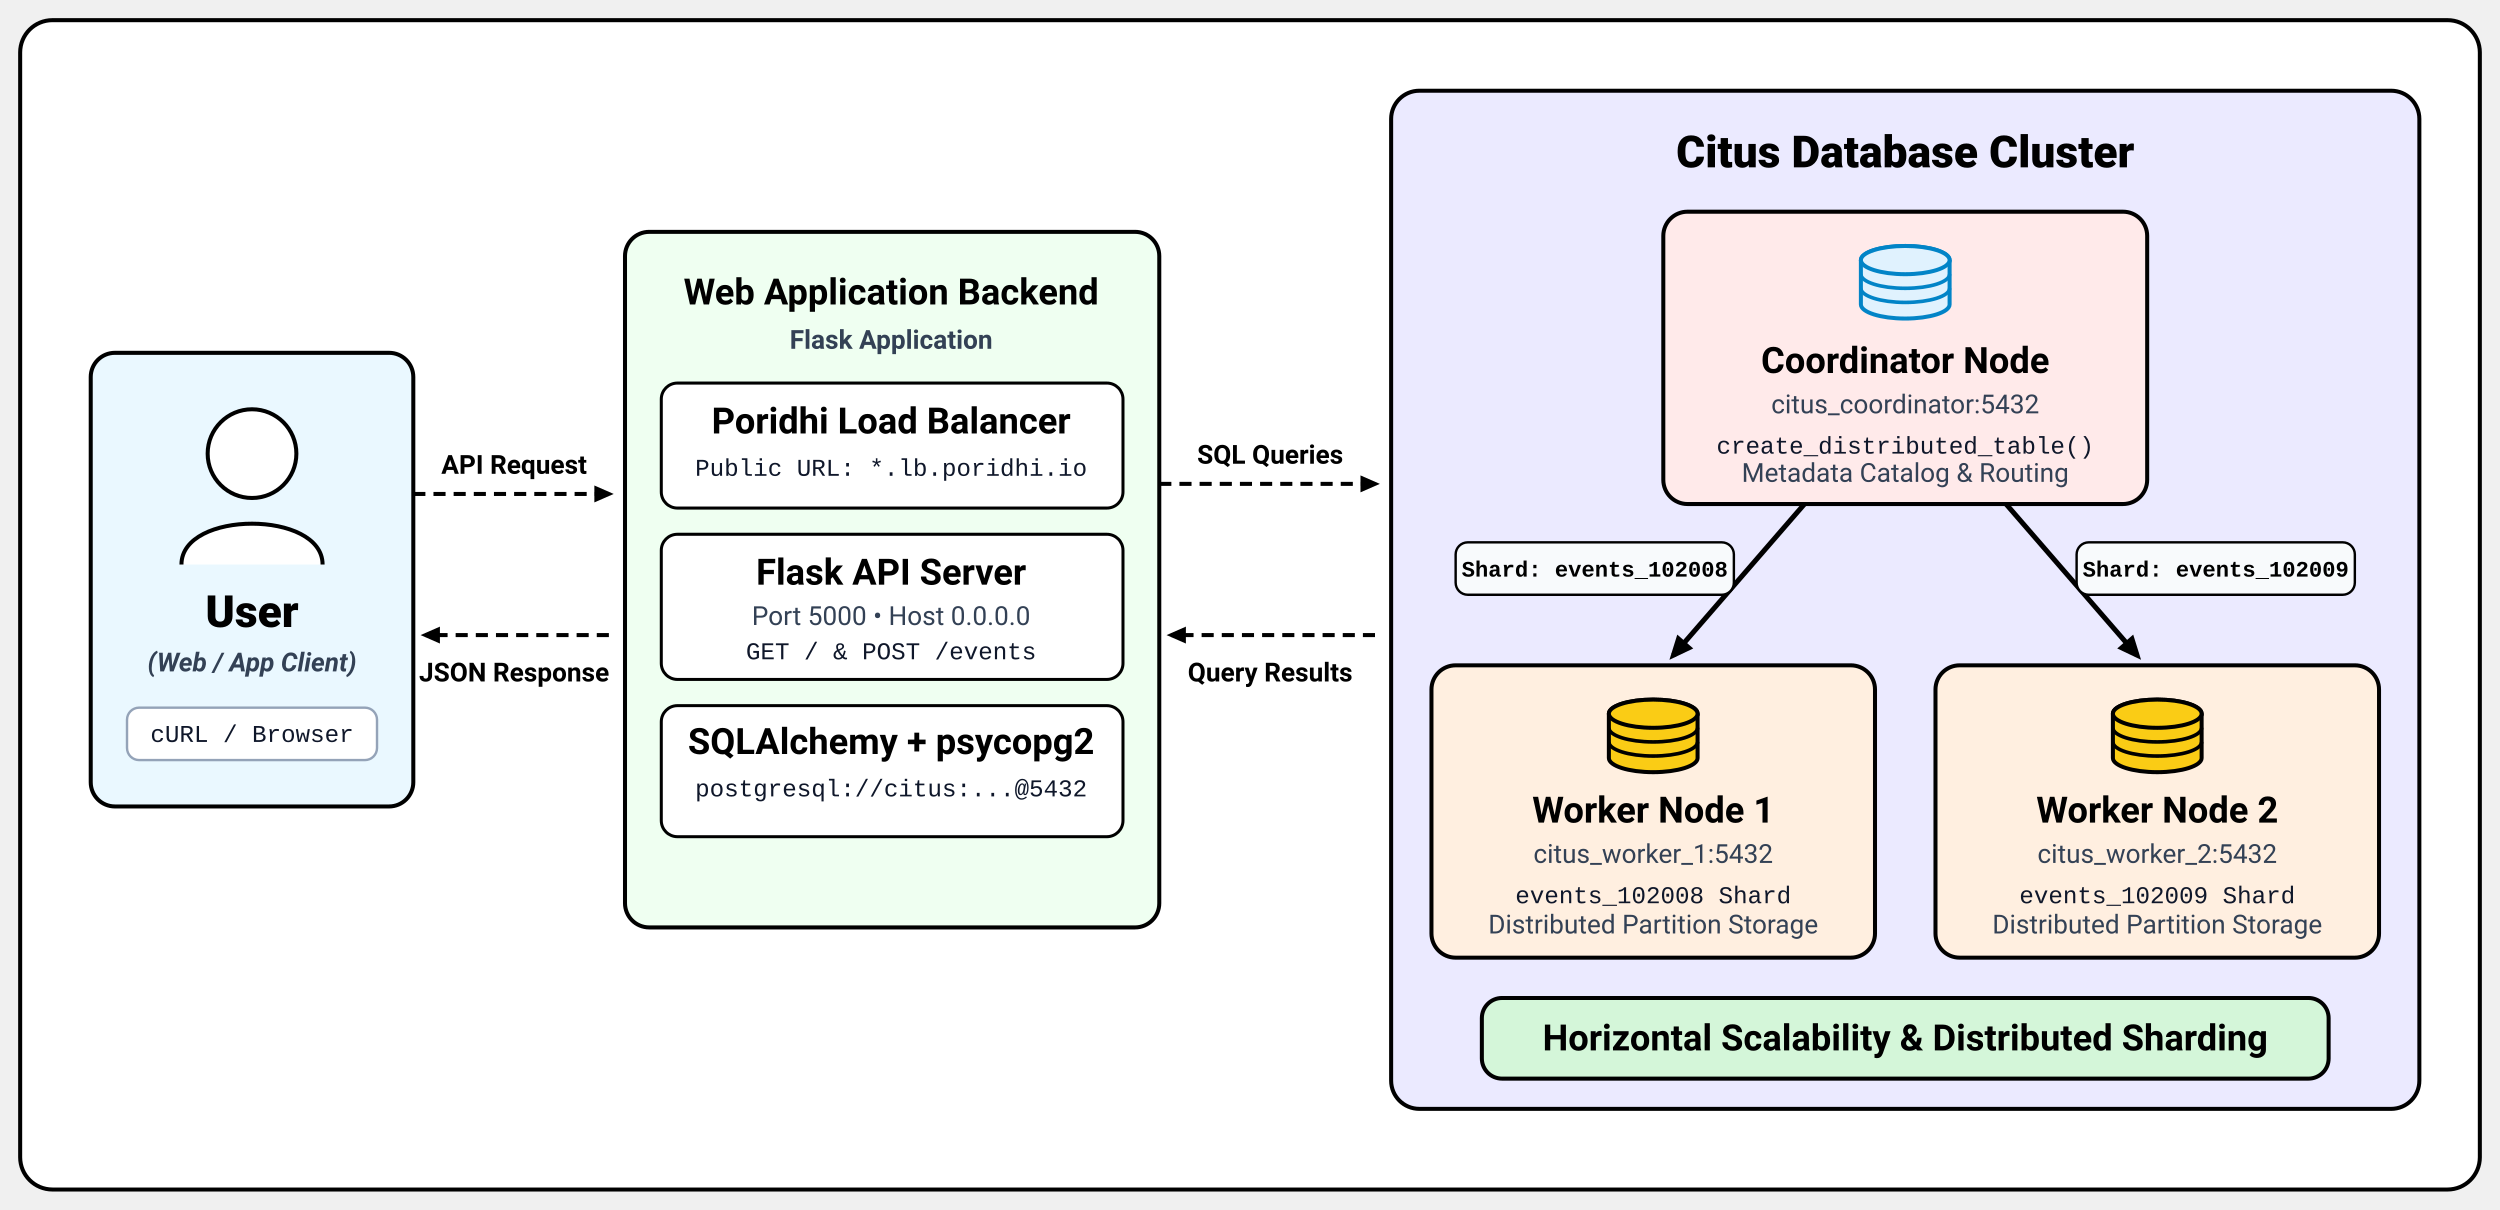
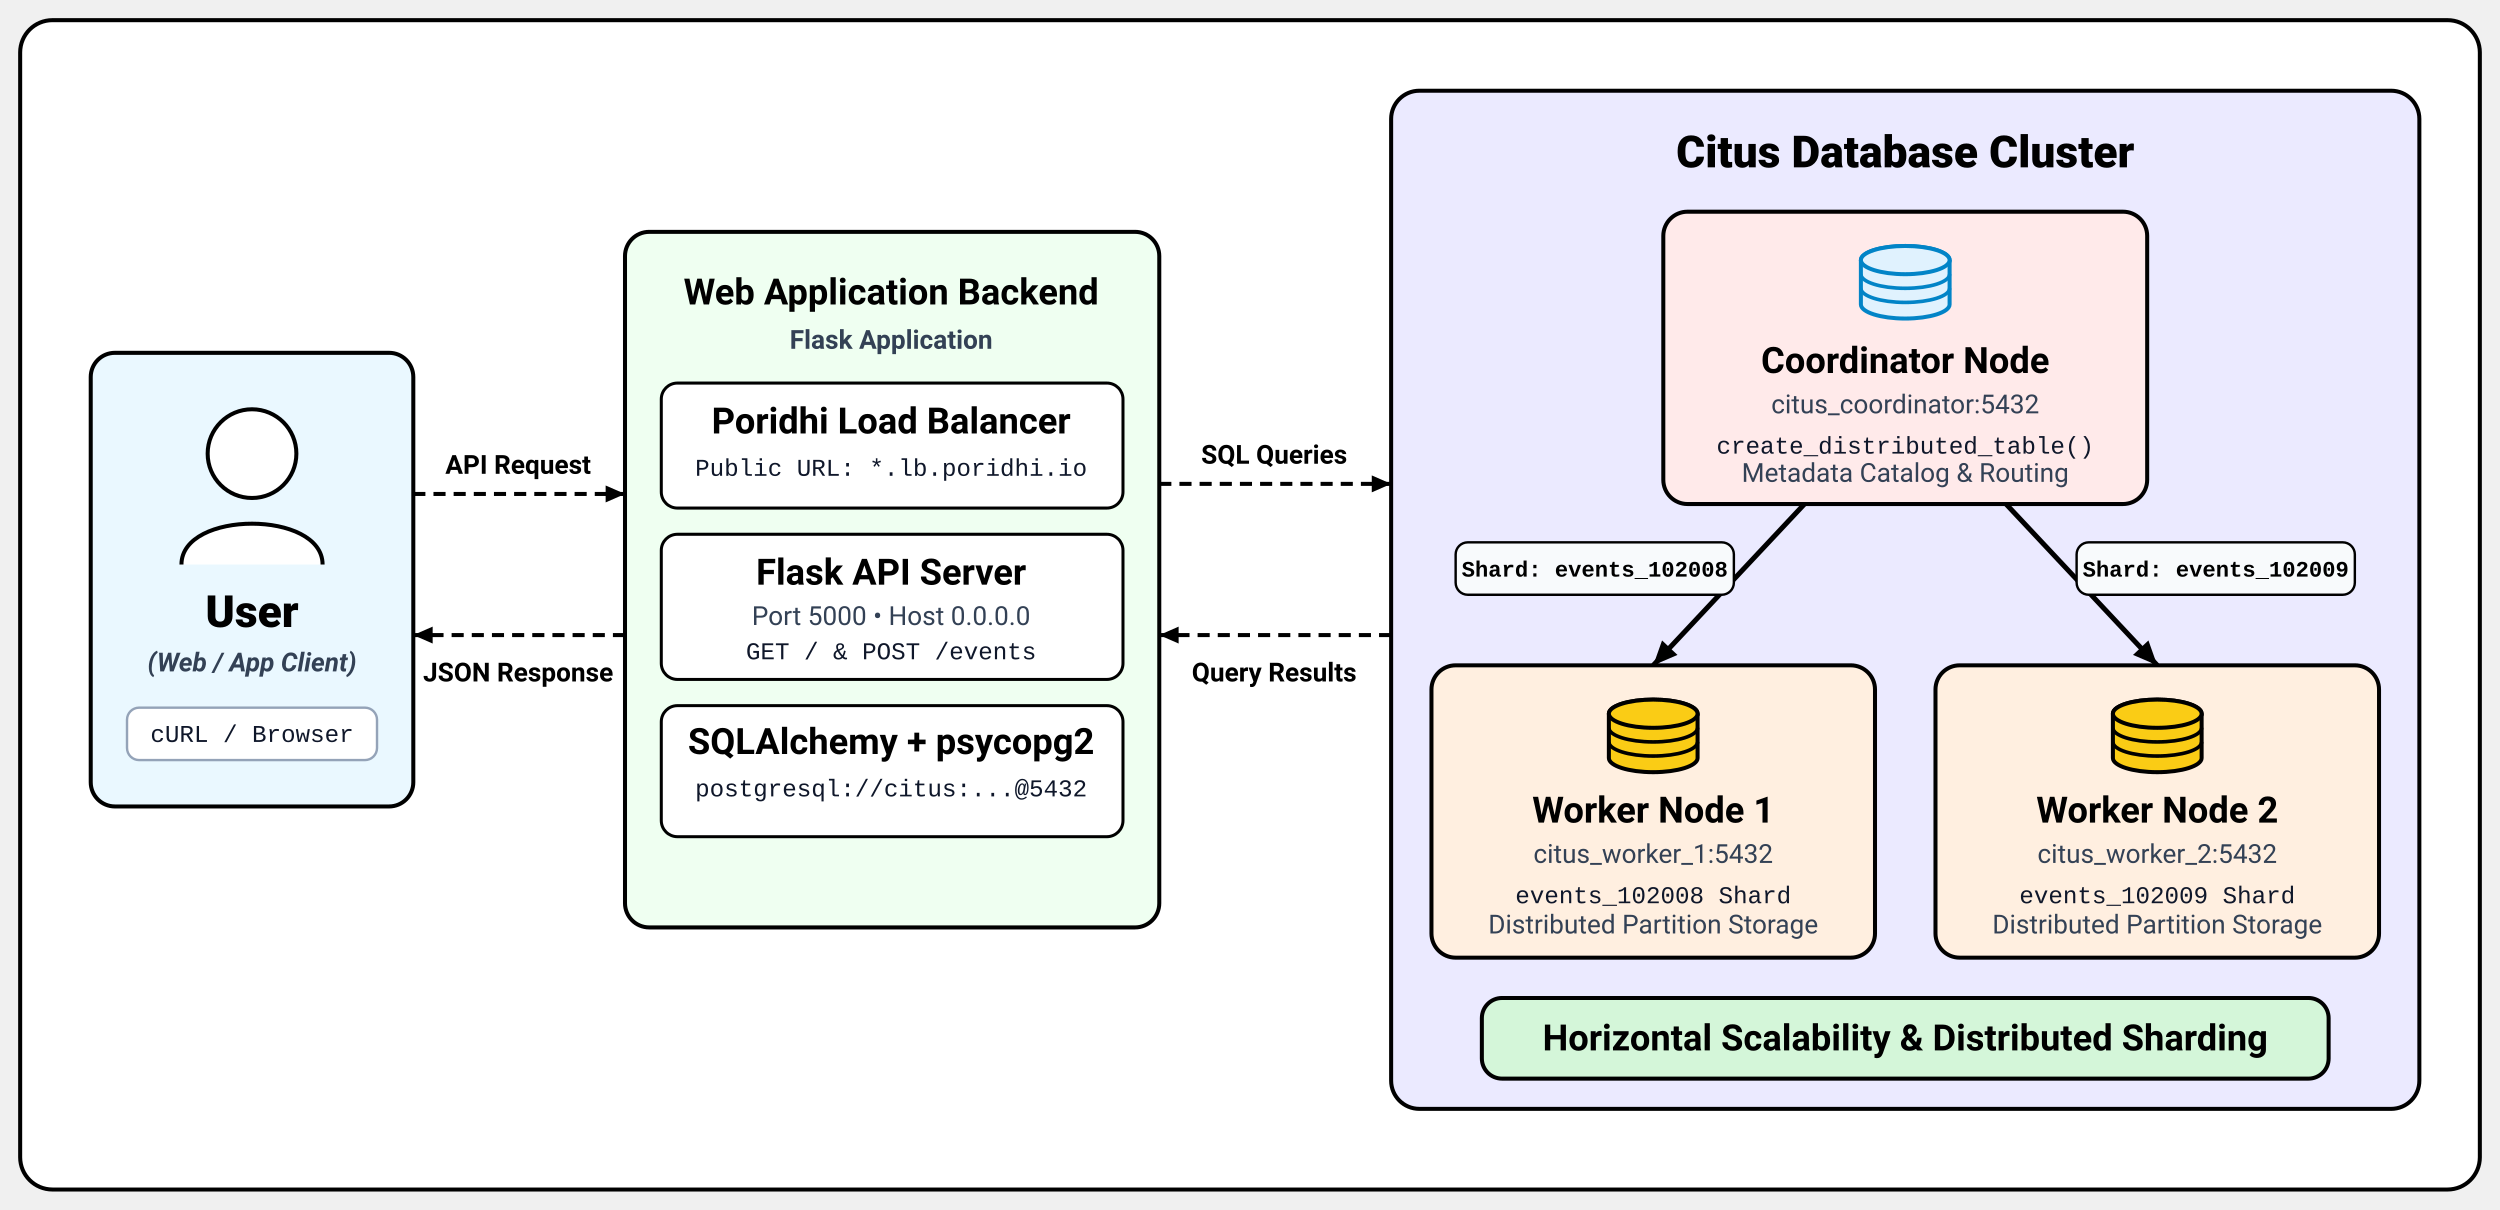
<svg xmlns="http://www.w3.org/2000/svg" viewBox="0 0 1240 600" width="100%" height="auto">
  <defs>
    <style>
      .txt-title { font-family: -apple-system, BlinkMacSystemFont, "Segoe UI", Roboto, Helvetica, Arial, sans-serif; font-size: 22px; font-weight: 800; fill: #000000; }
      .txt-node-title { font-family: -apple-system, BlinkMacSystemFont, "Segoe UI", Roboto, Helvetica, Arial, sans-serif; font-size: 18px; font-weight: 700; fill: #000000; }
      .txt-node-sub { font-family: -apple-system, BlinkMacSystemFont, "Segoe UI", Roboto, Helvetica, Arial, sans-serif; font-size: 13px; fill: #334155; }
      .txt-node-code { font-family: "SFMono-Regular", Consolas, "Liberation Mono", Menlo, monospace; font-size: 12px; fill: #0f172a; }
      .txt-arrow-label { font-family: -apple-system, BlinkMacSystemFont, "Segoe UI", Roboto, Helvetica, Arial, sans-serif; font-size: 13px; font-weight: 700; fill: #000000; }
      .txt-badge { font-family: "SFMono-Regular", Consolas, "Liberation Mono", Menlo, monospace; font-size: 11px; font-weight: 700; fill: #000000; }
    </style>
-     <marker id="arrow" viewBox="0 0 10 10" refX="6" refY="5" markerWidth="6" markerHeight="6" orient="auto">
+     <marker id="arrow" viewBox="0 0 10 10" refX="8" refY="5" markerWidth="6" markerHeight="6" orient="auto">
      <path d="M 0 1.5 L 8 5 L 0 8.5 z" fill="#000000" />
    </marker>
-     <marker id="arrow-muted" viewBox="0 0 10 10" refX="6" refY="5" markerWidth="6" markerHeight="6" orient="auto">
+     <marker id="arrow-muted" viewBox="0 0 10 10" refX="8" refY="5" markerWidth="6" markerHeight="6" orient="auto">
      <path d="M 0 1.5 L 8 5 L 0 8.5 z" fill="#94a3b8" />
    </marker>
-     <marker id="arrow-green" viewBox="0 0 10 10" refX="6" refY="5" markerWidth="6" markerHeight="6" orient="auto">
+     <marker id="arrow-green" viewBox="0 0 10 10" refX="8" refY="5" markerWidth="6" markerHeight="6" orient="auto">
      <path d="M 0 1.5 L 8 5 L 0 8.5 z" fill="#16a34a" />
    </marker>
  </defs>
  <rect x="10" y="10" width="1220" height="580" rx="16" fill="#ffffff" stroke="#000000" stroke-width="2" />
  <g transform="translate(45, 175)">
    <rect width="160" height="225" rx="12" fill="#eaf8ff" stroke="#000000" stroke-width="2" />
    <circle cx="80" cy="50" r="22" fill="#ffffff" stroke="#000000" stroke-width="2" />
    <path d="M 45 105 C 45 78, 115 78, 115 105" fill="#ffffff" stroke="#000000" stroke-width="2" />
    <text x="80" y="136" class="txt-title" text-anchor="middle">User</text>
    <text x="80" y="158" class="txt-node-sub" font-style="italic" font-weight="600" text-anchor="middle">(Web / App Client)</text>
    <rect x="18" y="176" width="124" height="26" rx="6" fill="#ffffff" stroke="#94a3b8" stroke-width="1.2" />
    <text x="80" y="193" class="txt-node-code" text-anchor="middle">cURL / Browser</text>
  </g>
-   <path d="M 205 245 L 302 245" fill="none" stroke="#000000" stroke-width="2" stroke-dasharray="6 4" marker-end="url(#arrow)" />
-   <text x="255" y="235" class="txt-arrow-label" text-anchor="middle">API Request</text>
-   <path d="M 302 315 L 211 315" fill="none" stroke="#000000" stroke-width="2" stroke-dasharray="6 4" marker-end="url(#arrow)" />
-   <text x="255" y="338" class="txt-arrow-label" text-anchor="middle">JSON Response</text>
+   <path d="M 205 245 L 310 245" fill="none" stroke="#000000" stroke-width="2" stroke-dasharray="6 4" marker-end="url(#arrow)" />
+   <text x="257" y="235" class="txt-arrow-label" text-anchor="middle">API Request</text>
+   <path d="M 310 315 L 205 315" fill="none" stroke="#000000" stroke-width="2" stroke-dasharray="6 4" marker-end="url(#arrow)" />
+   <text x="257" y="338" class="txt-arrow-label" text-anchor="middle">JSON Response</text>
  <g transform="translate(310, 115)">
    <rect width="265" height="345" rx="12" fill="#effff1" stroke="#000000" stroke-width="2" />
    <text x="132" y="36" class="txt-node-title" text-anchor="middle">Web Application Backend</text>
    <text x="132" y="58" class="txt-node-sub" font-weight="700" text-anchor="middle">Flask Application</text>
    <g transform="translate(18, 75)">
      <rect width="229" height="62" rx="8" fill="#ffffff" stroke="#000000" stroke-width="1.5" />
      <text x="114" y="25" class="txt-node-title" font-size="14" text-anchor="middle">Poridhi Load Balancer</text>
      <text x="114" y="46" class="txt-node-code" text-anchor="middle">Public URL: *.lb.poridhi.io</text>
    </g>
    <g transform="translate(18, 150)">
      <rect width="229" height="72" rx="8" fill="#ffffff" stroke="#000000" stroke-width="1.5" />
      <text x="114" y="25" class="txt-node-title" font-size="15" text-anchor="middle">Flask API Server</text>
      <text x="114" y="45" class="txt-node-sub" text-anchor="middle">Port 5000 • Host 0.0.0.0</text>
      <text x="114" y="62" class="txt-node-code" text-anchor="middle">GET / &amp; POST /events</text>
    </g>
    <g transform="translate(18, 235)">
      <rect width="229" height="65" rx="8" fill="#ffffff" stroke="#000000" stroke-width="1.5" />
      <text x="114" y="24" class="txt-node-title" font-size="14" text-anchor="middle">SQLAlchemy + psycopg2</text>
      <text x="114" y="45" class="txt-node-code" font-size="11" text-anchor="middle">postgresql://citus:...@5432</text>
    </g>
  </g>
-   <path d="M 575 240 L 682 240" fill="none" stroke="#000000" stroke-width="2" stroke-dasharray="6 4" marker-end="url(#arrow)" />
-   <text x="630" y="230" class="txt-arrow-label" text-anchor="middle">SQL Queries</text>
-   <path d="M 682 315 L 581 315" fill="none" stroke="#000000" stroke-width="2" stroke-dasharray="6 4" marker-end="url(#arrow)" />
-   <text x="630" y="338" class="txt-arrow-label" text-anchor="middle">Query Results</text>
+   <path d="M 575 240 L 690 240" fill="none" stroke="#000000" stroke-width="2" stroke-dasharray="6 4" marker-end="url(#arrow)" />
+   <text x="632" y="230" class="txt-arrow-label" text-anchor="middle">SQL Queries</text>
+   <path d="M 690 315 L 575 315" fill="none" stroke="#000000" stroke-width="2" stroke-dasharray="6 4" marker-end="url(#arrow)" />
+   <text x="632" y="338" class="txt-arrow-label" text-anchor="middle">Query Results</text>
  <g transform="translate(690, 45)">
    <rect width="510" height="505" rx="14" fill="#ebeaff" stroke="#000000" stroke-width="2" />
    <text x="255" y="38" class="txt-title" text-anchor="middle">Citus Database Cluster</text>
    <g transform="translate(135, 60)">
      <rect width="240" height="145" rx="12" fill="#ffeaea" stroke="#000000" stroke-width="2" />
      <g transform="translate(95, 14)">
        <ellipse cx="25" cy="10" rx="22" ry="7" fill="#e0f2fe" stroke="#0284c7" stroke-width="2" />
        <path d="M 3 10 L 3 32 A 22 7 0 0 0 47 32 L 47 10" fill="#e0f2fe" stroke="#0284c7" stroke-width="2" />
        <path d="M 3 17 A 22 7 0 0 0 47 17" fill="none" stroke="#0284c7" stroke-width="1.8" />
        <path d="M 3 24 A 22 7 0 0 0 47 24" fill="none" stroke="#0284c7" stroke-width="1.8" />
        <ellipse cx="25" cy="10" rx="22" ry="7" fill="#e0f2fe" stroke="#0284c7" stroke-width="2" />
      </g>
      <text x="120" y="80" class="txt-node-title" text-anchor="middle">Coordinator Node</text>
      <text x="120" y="100" class="txt-node-sub" text-anchor="middle">citus_coordinator:5432</text>
      <text x="120" y="120" class="txt-node-code" text-anchor="middle">create_distributed_table()</text>
      <text x="120" y="134" class="txt-node-sub" font-size="11" text-anchor="middle">Metadata Catalog &amp; Routing</text>
    </g>
-     <path d="M 205 205 L 140 280" fill="none" stroke="#000000" stroke-width="2.5" marker-end="url(#arrow)" />
+     <path d="M 205 205 L 130 285" fill="none" stroke="#000000" stroke-width="2.5" marker-end="url(#arrow)" />
    <g transform="translate(32, 224)">
      <rect width="138" height="26" rx="6" fill="#f8fafc" stroke="#000000" stroke-width="1.2" />
      <text x="69" y="17" class="txt-badge" text-anchor="middle">Shard: events_102008</text>
    </g>
-     <path d="M 305 205 L 370 280" fill="none" stroke="#000000" stroke-width="2.5" marker-end="url(#arrow)" />
+     <path d="M 305 205 L 380 285" fill="none" stroke="#000000" stroke-width="2.5" marker-end="url(#arrow)" />
    <g transform="translate(340, 224)">
      <rect width="138" height="26" rx="6" fill="#f8fafc" stroke="#000000" stroke-width="1.2" />
      <text x="69" y="17" class="txt-badge" text-anchor="middle">Shard: events_102009</text>
    </g>
    <g transform="translate(20, 285)">
      <rect width="220" height="145" rx="12" fill="#ffefe0" stroke="#000000" stroke-width="2" />
      <g transform="translate(85, 14)">
        <ellipse cx="25" cy="10" rx="22" ry="7" fill="#facc15" stroke="#000000" stroke-width="2" />
        <path d="M 3 10 L 3 32 A 22 7 0 0 0 47 32 L 47 10" fill="#facc15" stroke="#000000" stroke-width="2" />
        <path d="M 3 17 A 22 7 0 0 0 47 17" fill="none" stroke="#000000" stroke-width="1.8" />
        <path d="M 3 24 A 22 7 0 0 0 47 24" fill="none" stroke="#000000" stroke-width="1.8" />
        <ellipse cx="25" cy="10" rx="22" ry="7" fill="#facc15" stroke="#000000" stroke-width="2" />
      </g>
      <text x="110" y="78" class="txt-node-title" text-anchor="middle">Worker Node 1</text>
      <text x="110" y="98" class="txt-node-sub" text-anchor="middle">citus_worker_1:5432</text>
      <text x="110" y="118" class="txt-node-code" text-anchor="middle">events_102008 Shard</text>
      <text x="110" y="133" class="txt-node-sub" font-size="11" text-anchor="middle">Distributed Partition Storage</text>
    </g>
    <g transform="translate(270, 285)">
      <rect width="220" height="145" rx="12" fill="#ffefe0" stroke="#000000" stroke-width="2" />
      <g transform="translate(85, 14)">
        <ellipse cx="25" cy="10" rx="22" ry="7" fill="#facc15" stroke="#000000" stroke-width="2" />
        <path d="M 3 10 L 3 32 A 22 7 0 0 0 47 32 L 47 10" fill="#facc15" stroke="#000000" stroke-width="2" />
        <path d="M 3 17 A 22 7 0 0 0 47 17" fill="none" stroke="#000000" stroke-width="1.8" />
        <path d="M 3 24 A 22 7 0 0 0 47 24" fill="none" stroke="#000000" stroke-width="1.8" />
        <ellipse cx="25" cy="10" rx="22" ry="7" fill="#facc15" stroke="#000000" stroke-width="2" />
      </g>
      <text x="110" y="78" class="txt-node-title" text-anchor="middle">Worker Node 2</text>
      <text x="110" y="98" class="txt-node-sub" text-anchor="middle">citus_worker_2:5432</text>
      <text x="110" y="118" class="txt-node-code" text-anchor="middle">events_102009 Shard</text>
      <text x="110" y="133" class="txt-node-sub" font-size="11" text-anchor="middle">Distributed Partition Storage</text>
    </g>
    <g transform="translate(45, 450)">
      <rect width="420" height="40" rx="10" fill="#d4f6d9" stroke="#000000" stroke-width="2" />
      <text x="210" y="26" class="txt-node-title" font-size="16" text-anchor="middle">Horizontal Scalability &amp; Distributed Sharding</text>
    </g>
  </g>
</svg>
